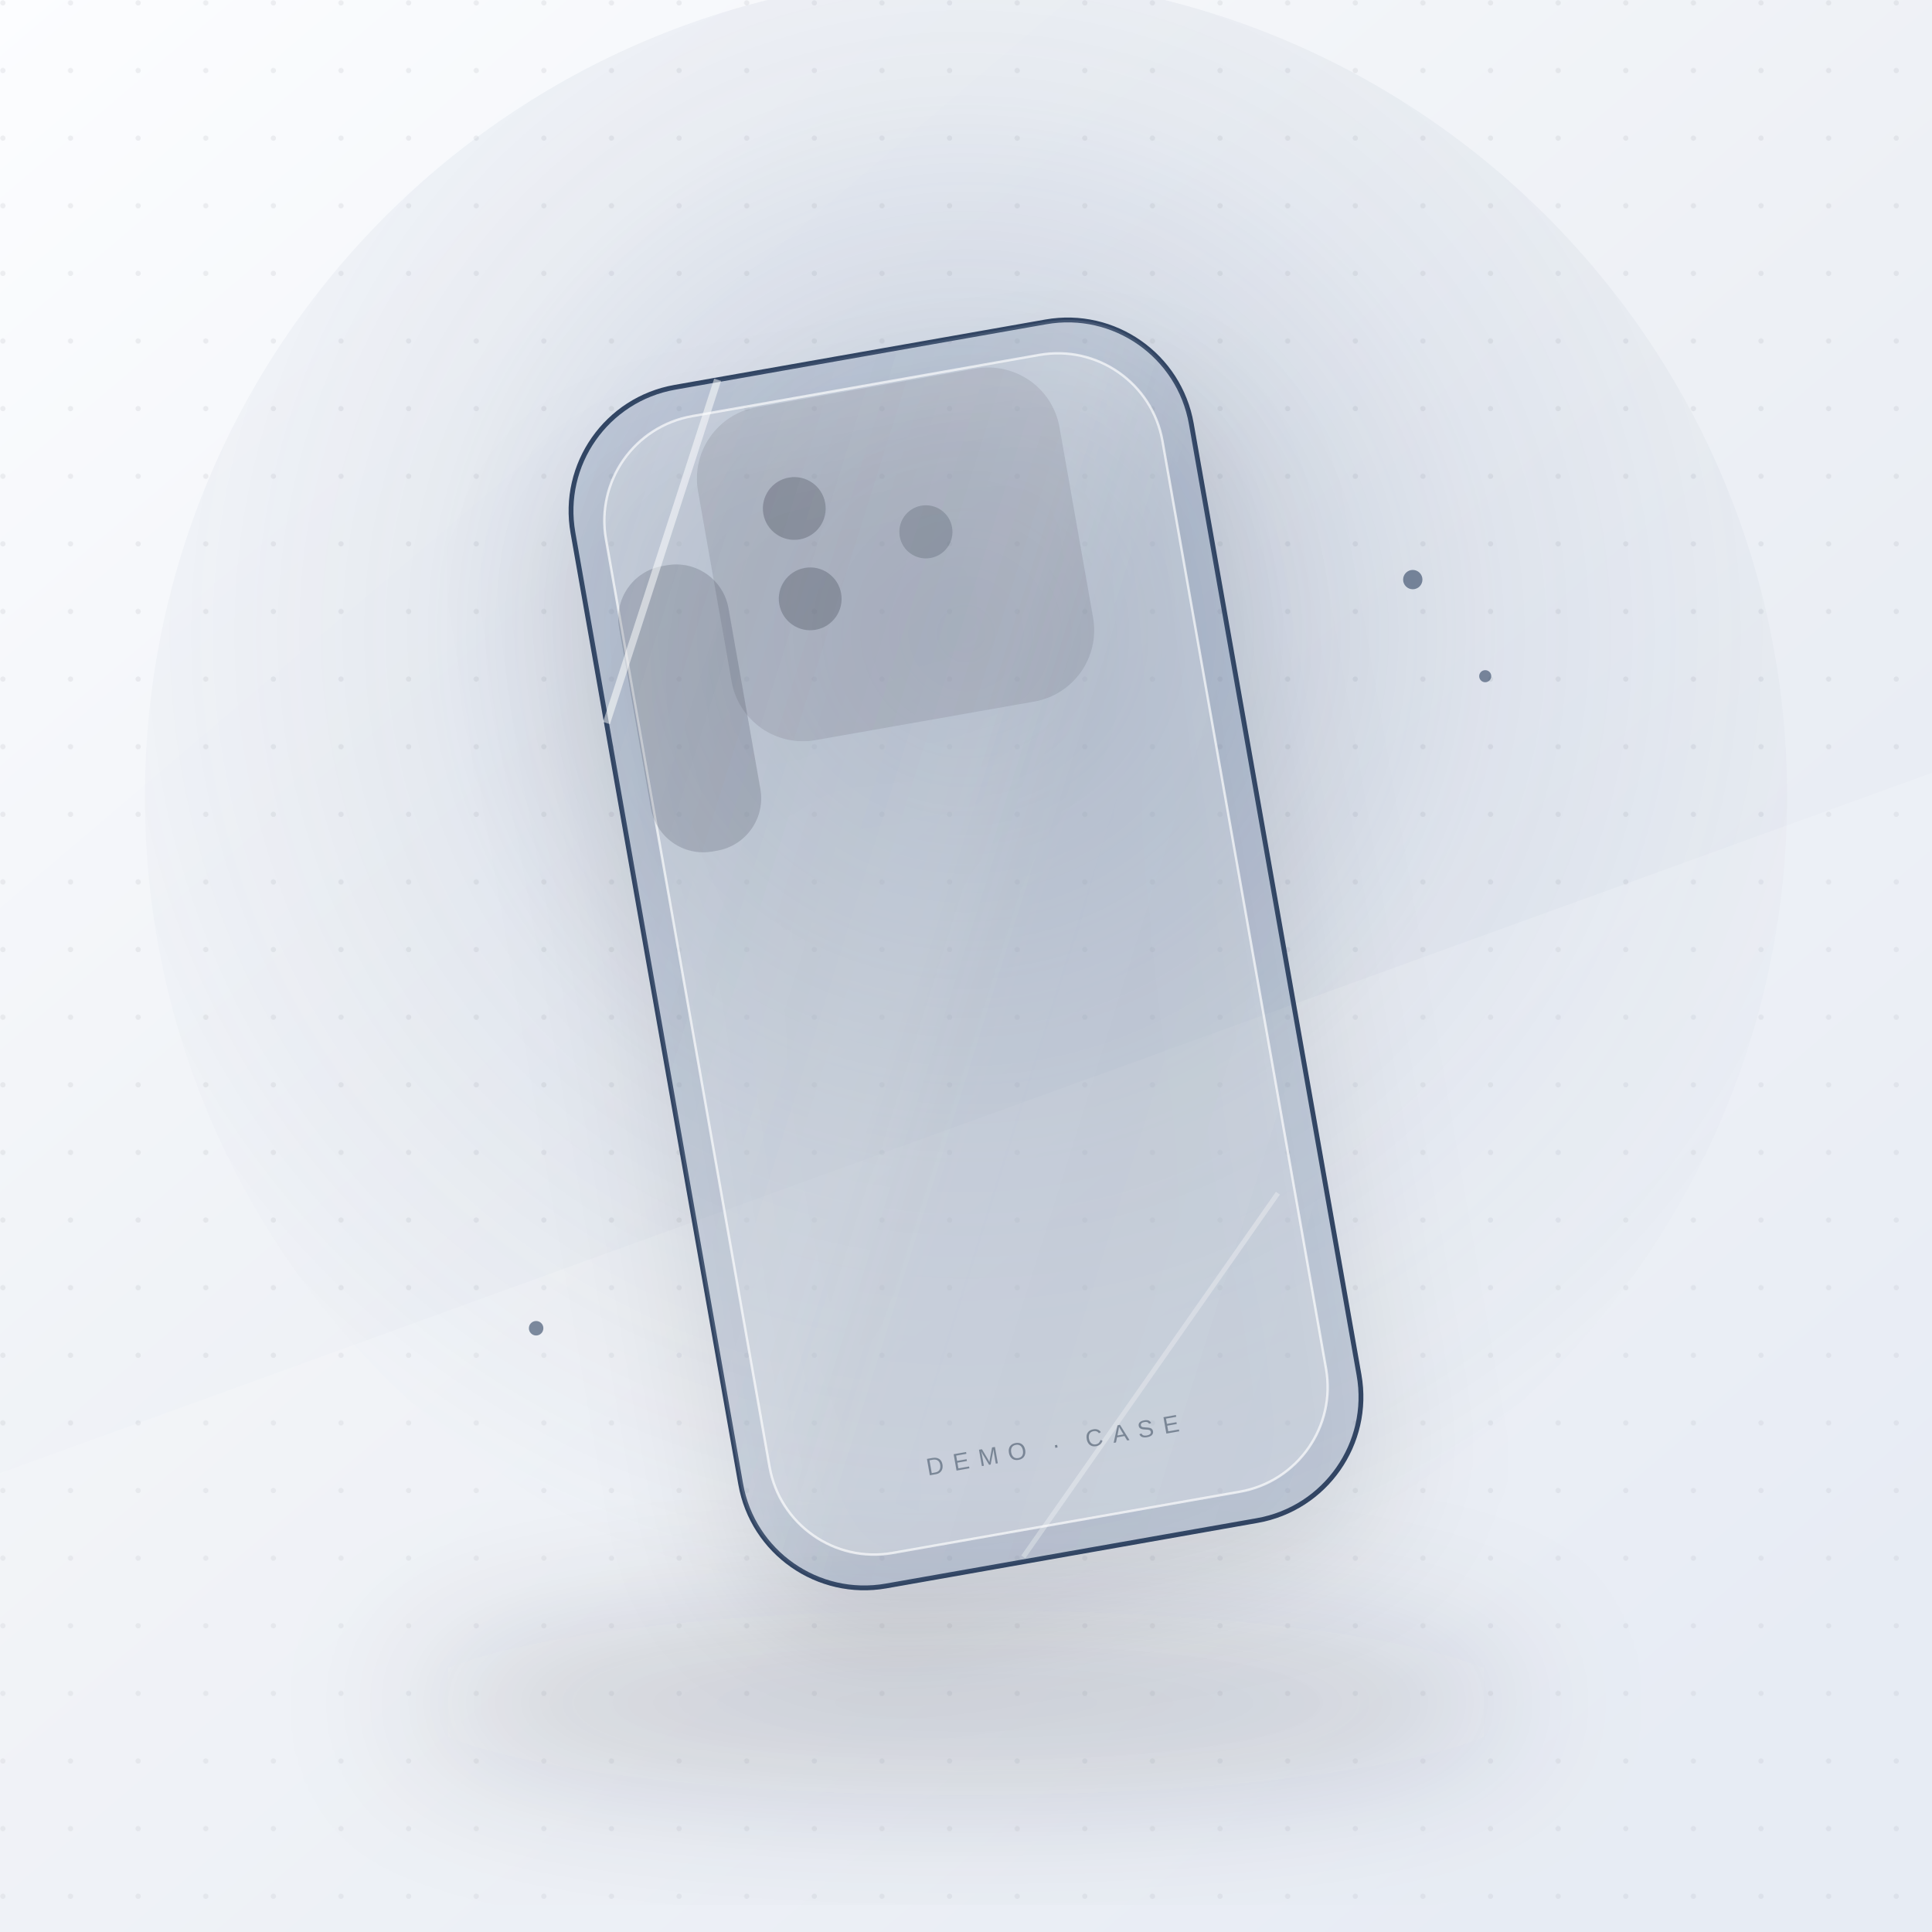
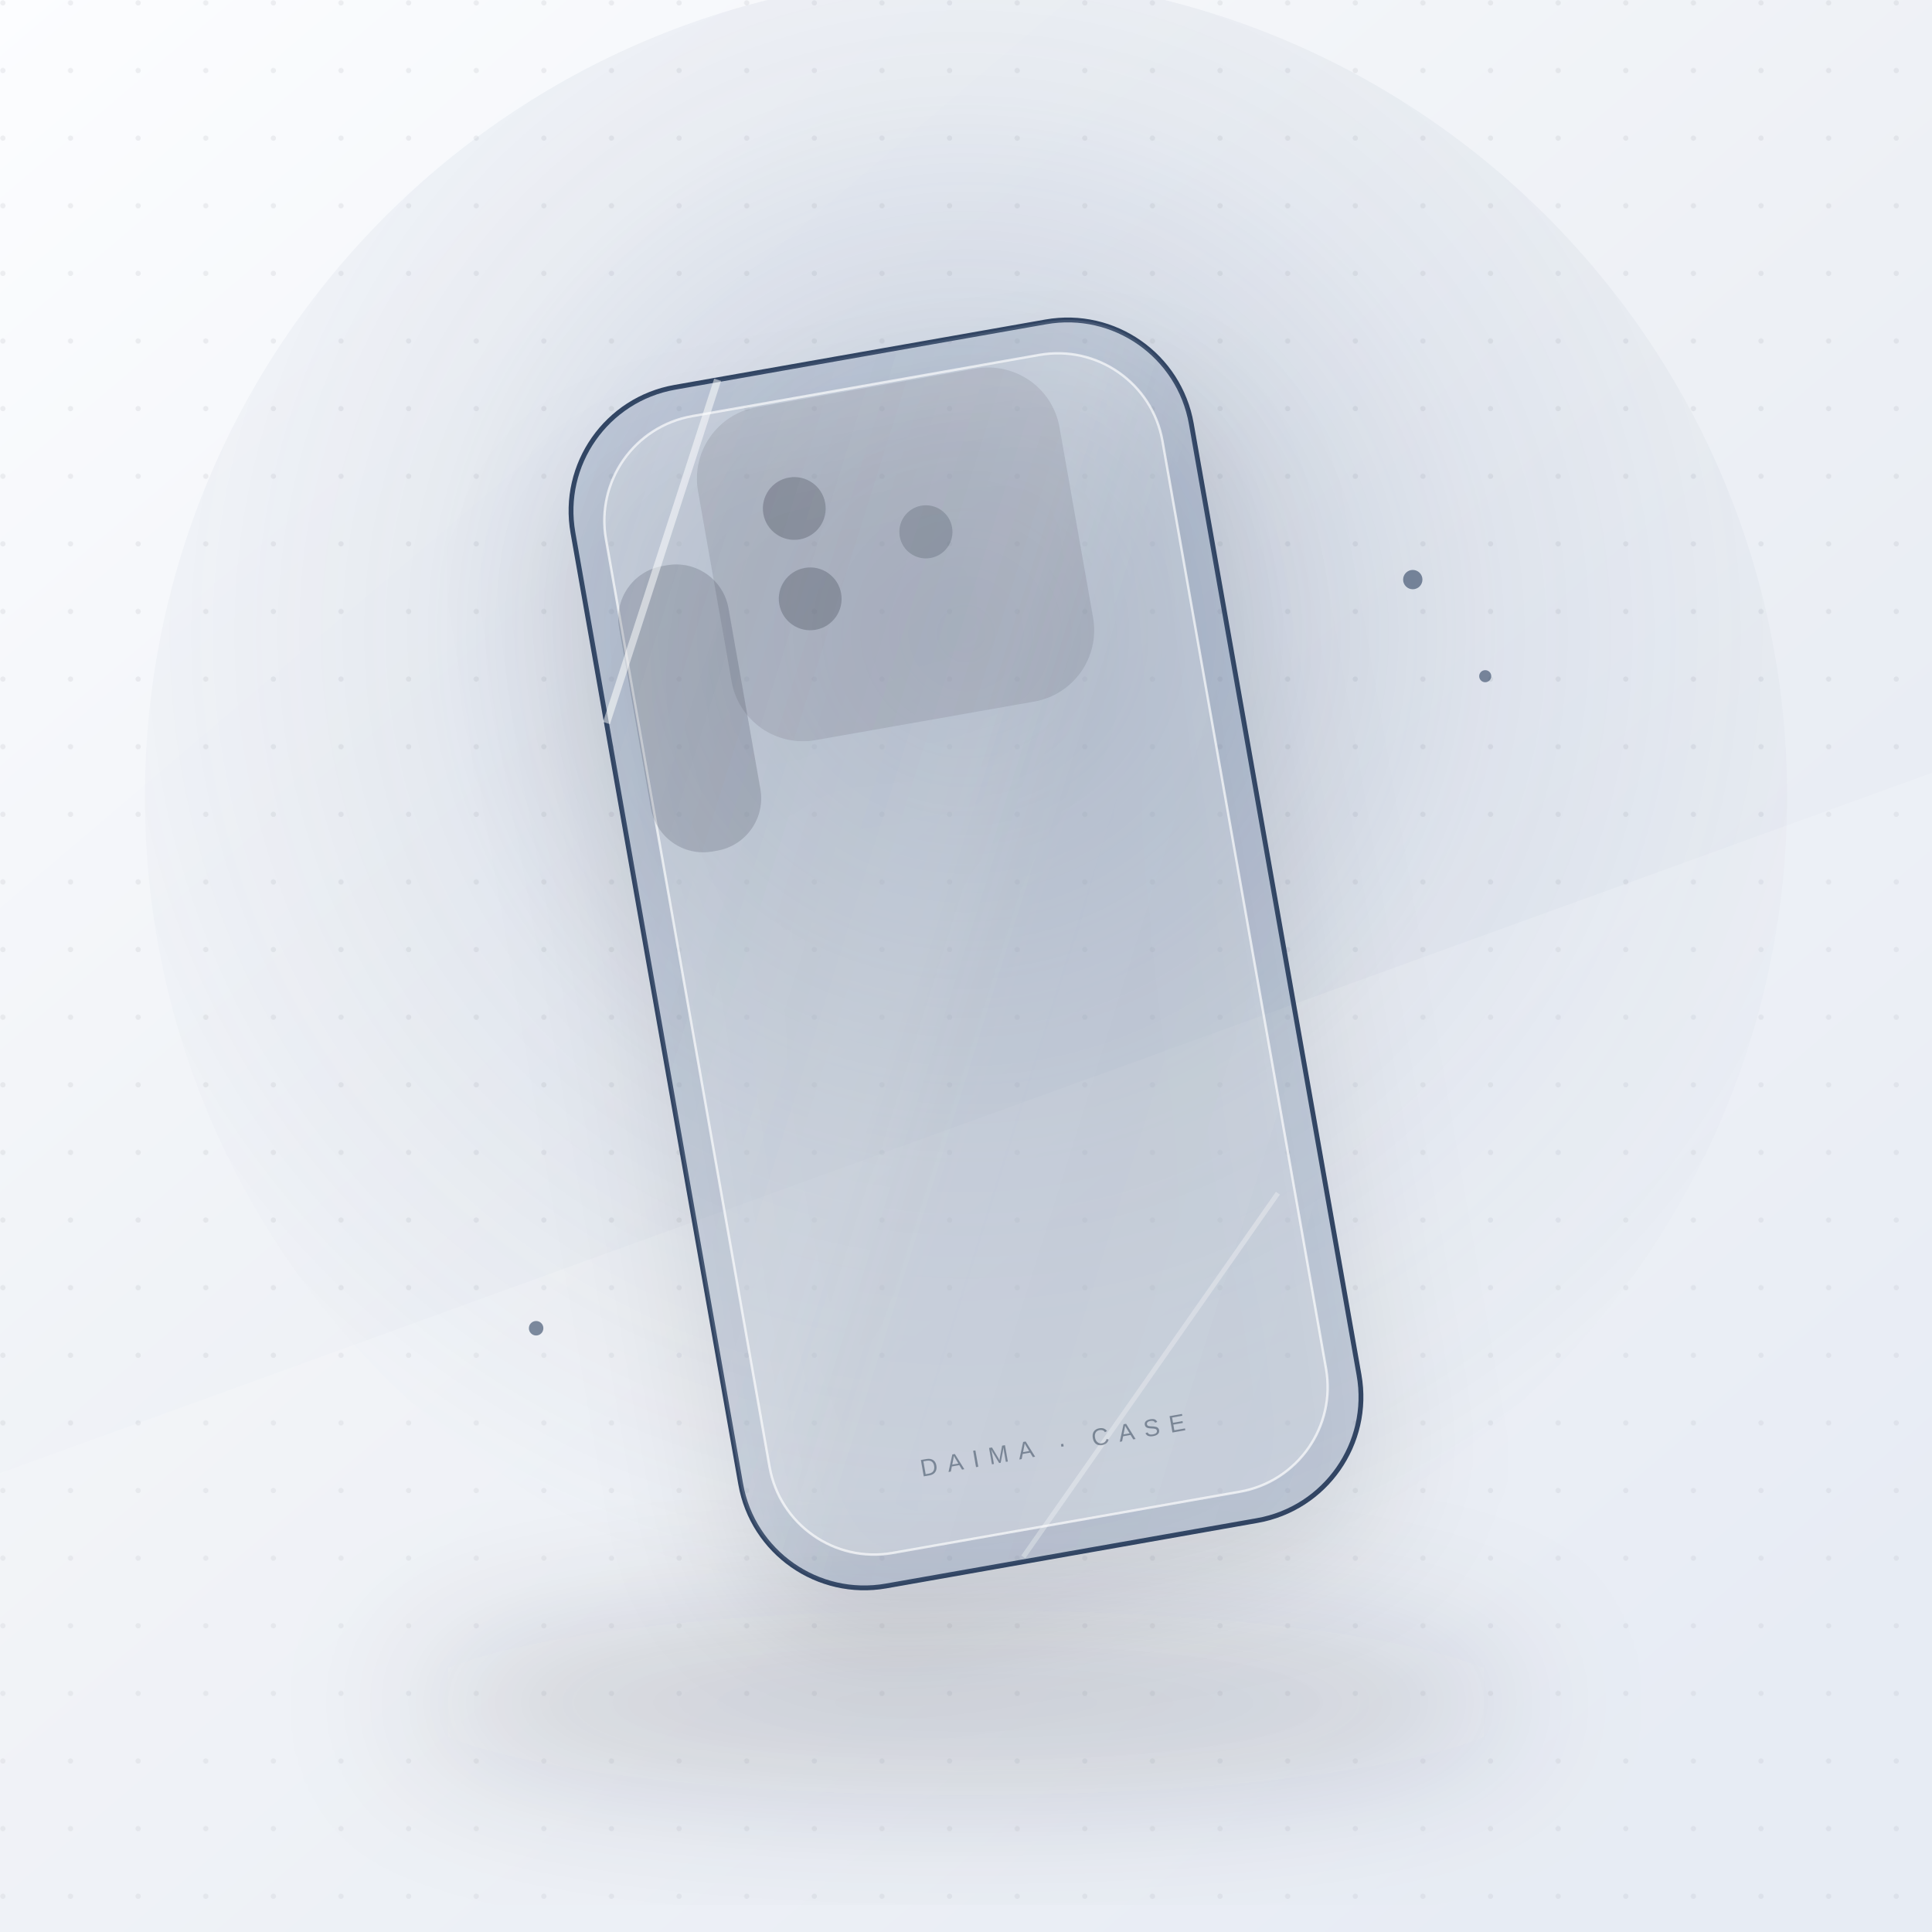
- <svg xmlns="http://www.w3.org/2000/svg" viewBox="0 0 800 800" width="800" height="800" role="img" aria-label="Illustrative product render — demonstration catalogue">
+ <svg xmlns="http://www.w3.org/2000/svg" viewBox="0 0 800 800" width="800" height="800" role="img" aria-label="Product image from the Daima Communications catalogue">
  <defs>
    <linearGradient id="aruggedcase-bg" x1="0" y1="0" x2=".85" y2="1">
      <stop offset="0" stop-color="#fcfdff" />
      <stop offset=".55" stop-color="#edf0f5" />
      <stop offset="1" stop-color="#e2e8f2" />
    </linearGradient>
    <radialGradient id="aruggedcase-glow" cx="50%" cy="40%" r="60%">
      <stop offset="0" stop-color="#405a86" stop-opacity=".30" />
      <stop offset=".55" stop-color="#405a86" stop-opacity=".08" />
      <stop offset="1" stop-color="#405a86" stop-opacity="0" />
    </radialGradient>
    <pattern id="aruggedcase-dots" width="28" height="28" patternUnits="userSpaceOnUse">
      <circle cx="1.2" cy="1.2" r="1.1" fill="#0a1020" opacity=".06" />
    </pattern>
    <filter id="aruggedcase-sh" x="-60%" y="-60%" width="220%" height="220%">
      <feDropShadow dx="0" dy="26" stdDeviation="24" flood-color="#081020" flood-opacity=".26" />
    </filter>
    <filter id="aruggedcase-sh-soft" x="-60%" y="-60%" width="220%" height="220%">
      <feDropShadow dx="0" dy="14" stdDeviation="18" flood-color="#081020" flood-opacity=".18" />
    </filter>
    <filter id="aruggedcase-blur" x="-60%" y="-60%" width="220%" height="220%">
      <feGaussianBlur stdDeviation="30" />
    </filter>
    <filter id="aruggedcase-blur-s" x="-60%" y="-60%" width="220%" height="220%">
      <feGaussianBlur stdDeviation="8" />
    </filter>
    <linearGradient id="aruggedcase-sweep" x1="0" y1="0" x2="1" y2="1">
      <stop offset="0" stop-color="#ffffff" stop-opacity=".0" />
      <stop offset=".45" stop-color="#ffffff" stop-opacity=".55" />
      <stop offset=".55" stop-color="#ffffff" stop-opacity=".16" />
      <stop offset="1" stop-color="#ffffff" stop-opacity="0" />
    </linearGradient>
  </defs>
  <defs>
    <linearGradient id="aruggedcase-body" x1="0" y1="0" x2="1" y2="1">
      <stop offset="0" stop-color="#454e60" />
      <stop offset=".42" stop-color="#222937" />
      <stop offset=".62" stop-color="#343d4e" />
      <stop offset="1" stop-color="#222937" />
    </linearGradient>
    <linearGradient id="aruggedcase-frame" x1="0" y1="0" x2="0" y2="1">
      <stop offset="0" stop-color="#454e60" />
      <stop offset=".08" stop-color="#343d4e" />
      <stop offset=".5" stop-color="#222937" />
      <stop offset=".92" stop-color="#343d4e" />
      <stop offset="1" stop-color="#454e60" />
    </linearGradient>
    <linearGradient id="aruggedcase-screen" x1="0" y1="0" x2="1" y2="1">
      <stop offset="0" stop-color="#10296b" />
      <stop offset=".55" stop-color="#6d3ff0" />
      <stop offset="1" stop-color="#04a6c8" />
    </linearGradient>
    <radialGradient id="aruggedcase-sglow" cx="30%" cy="24%" r="72%">
      <stop offset="0" stop-color="#8fd8ff" stop-opacity=".9" />
      <stop offset=".5" stop-color="#3f7dff" stop-opacity=".28" />
      <stop offset="1" stop-color="#0a1030" stop-opacity="0" />
    </radialGradient>
    <linearGradient id="aruggedcase-edge" x1="0" y1="0" x2="1" y2="0">
      <stop offset="0" stop-color="#ffffff" stop-opacity=".55" />
      <stop offset=".18" stop-color="#ffffff" stop-opacity=".05" />
      <stop offset=".82" stop-color="#ffffff" stop-opacity=".03" />
      <stop offset="1" stop-color="#ffffff" stop-opacity=".42" />
    </linearGradient>
    <linearGradient id="aruggedcase-lens" x1="0" y1="0" x2="1" y2="1">
      <stop offset="0" stop-color="#3f4a5e" />
      <stop offset=".45" stop-color="#10151f" />
      <stop offset="1" stop-color="#03050a" />
    </linearGradient>
    <clipPath id="aruggedcase-scrclip">
      <rect x="16" y="16" width="268" height="578" rx="34" />
    </clipPath>
  </defs>
  <rect width="800" height="800" fill="url(#aruggedcase-bg)" />
  <rect width="800" height="800" fill="url(#aruggedcase-dots)" />
  <circle cx="400" cy="330" r="340" fill="url(#aruggedcase-glow)" />
  <ellipse cx="400" cy="705" rx="230" ry="38" fill="#0a1020" opacity=".18" filter="url(#aruggedcase-blur)" />
  <path d="M0 610 L800 320 L800 800 L0 800 Z" fill="#ffffff" opacity=".16" />
  <g transform="translate(400 395) rotate(-10)" filter="url(#aruggedcase-sh)">
    <rect x="-130" y="-252" width="260" height="504" rx="52" fill="#5d7396" fill-opacity=".26" stroke="#304463" stroke-width="2" />
    <rect x="-117" y="-239" width="234" height="478" rx="44" fill="#ffffff" fill-opacity=".18" stroke="#ffffff" stroke-opacity=".65" />
    <rect x="-118" y="-180" width="46" height="120" rx="22" fill="#0b1220" fill-opacity=".16" />
    <rect x="-76" y="-238" width="152" height="140" rx="30" fill="#0b1220" fill-opacity=".10" />
    <circle cx="-38" cy="-194" r="13" fill="#0b1220" fill-opacity=".22" />
    <circle cx="-38" cy="-156" r="13" fill="#0b1220" fill-opacity=".22" />
    <circle cx="14" cy="-175" r="11" fill="#0b1220" fill-opacity=".18" />
    <path d="M-130 -120 L-60 -252" stroke="#ffffff" stroke-opacity=".5" stroke-width="3" />
    <path d="M-20 250 L110 120" stroke="#ffffff" stroke-opacity=".28" stroke-width="2" />
    <rect x="-130" y="-252" width="260" height="504" rx="52" fill="url(#aruggedcase-sweep)" opacity=".2" />
-     <text x="0" y="210" text-anchor="middle" fill="#233149" fill-opacity=".45" font-family="Segoe UI, Arial" font-size="10" letter-spacing="4">DEMO · CASE</text>
+     <text x="0" y="210" text-anchor="middle" fill="#233149" fill-opacity=".45" font-family="Segoe UI, Arial" font-size="10" letter-spacing="4">DAIMA · CASE</text>
  </g>
  <g opacity=".6">
    <circle cx="585" cy="240" r="4" fill="#304463" />
    <circle cx="615" cy="280" r="2.5" fill="#304463" />
    <circle cx="222" cy="550" r="3" fill="#304463" />
  </g>
</svg>
